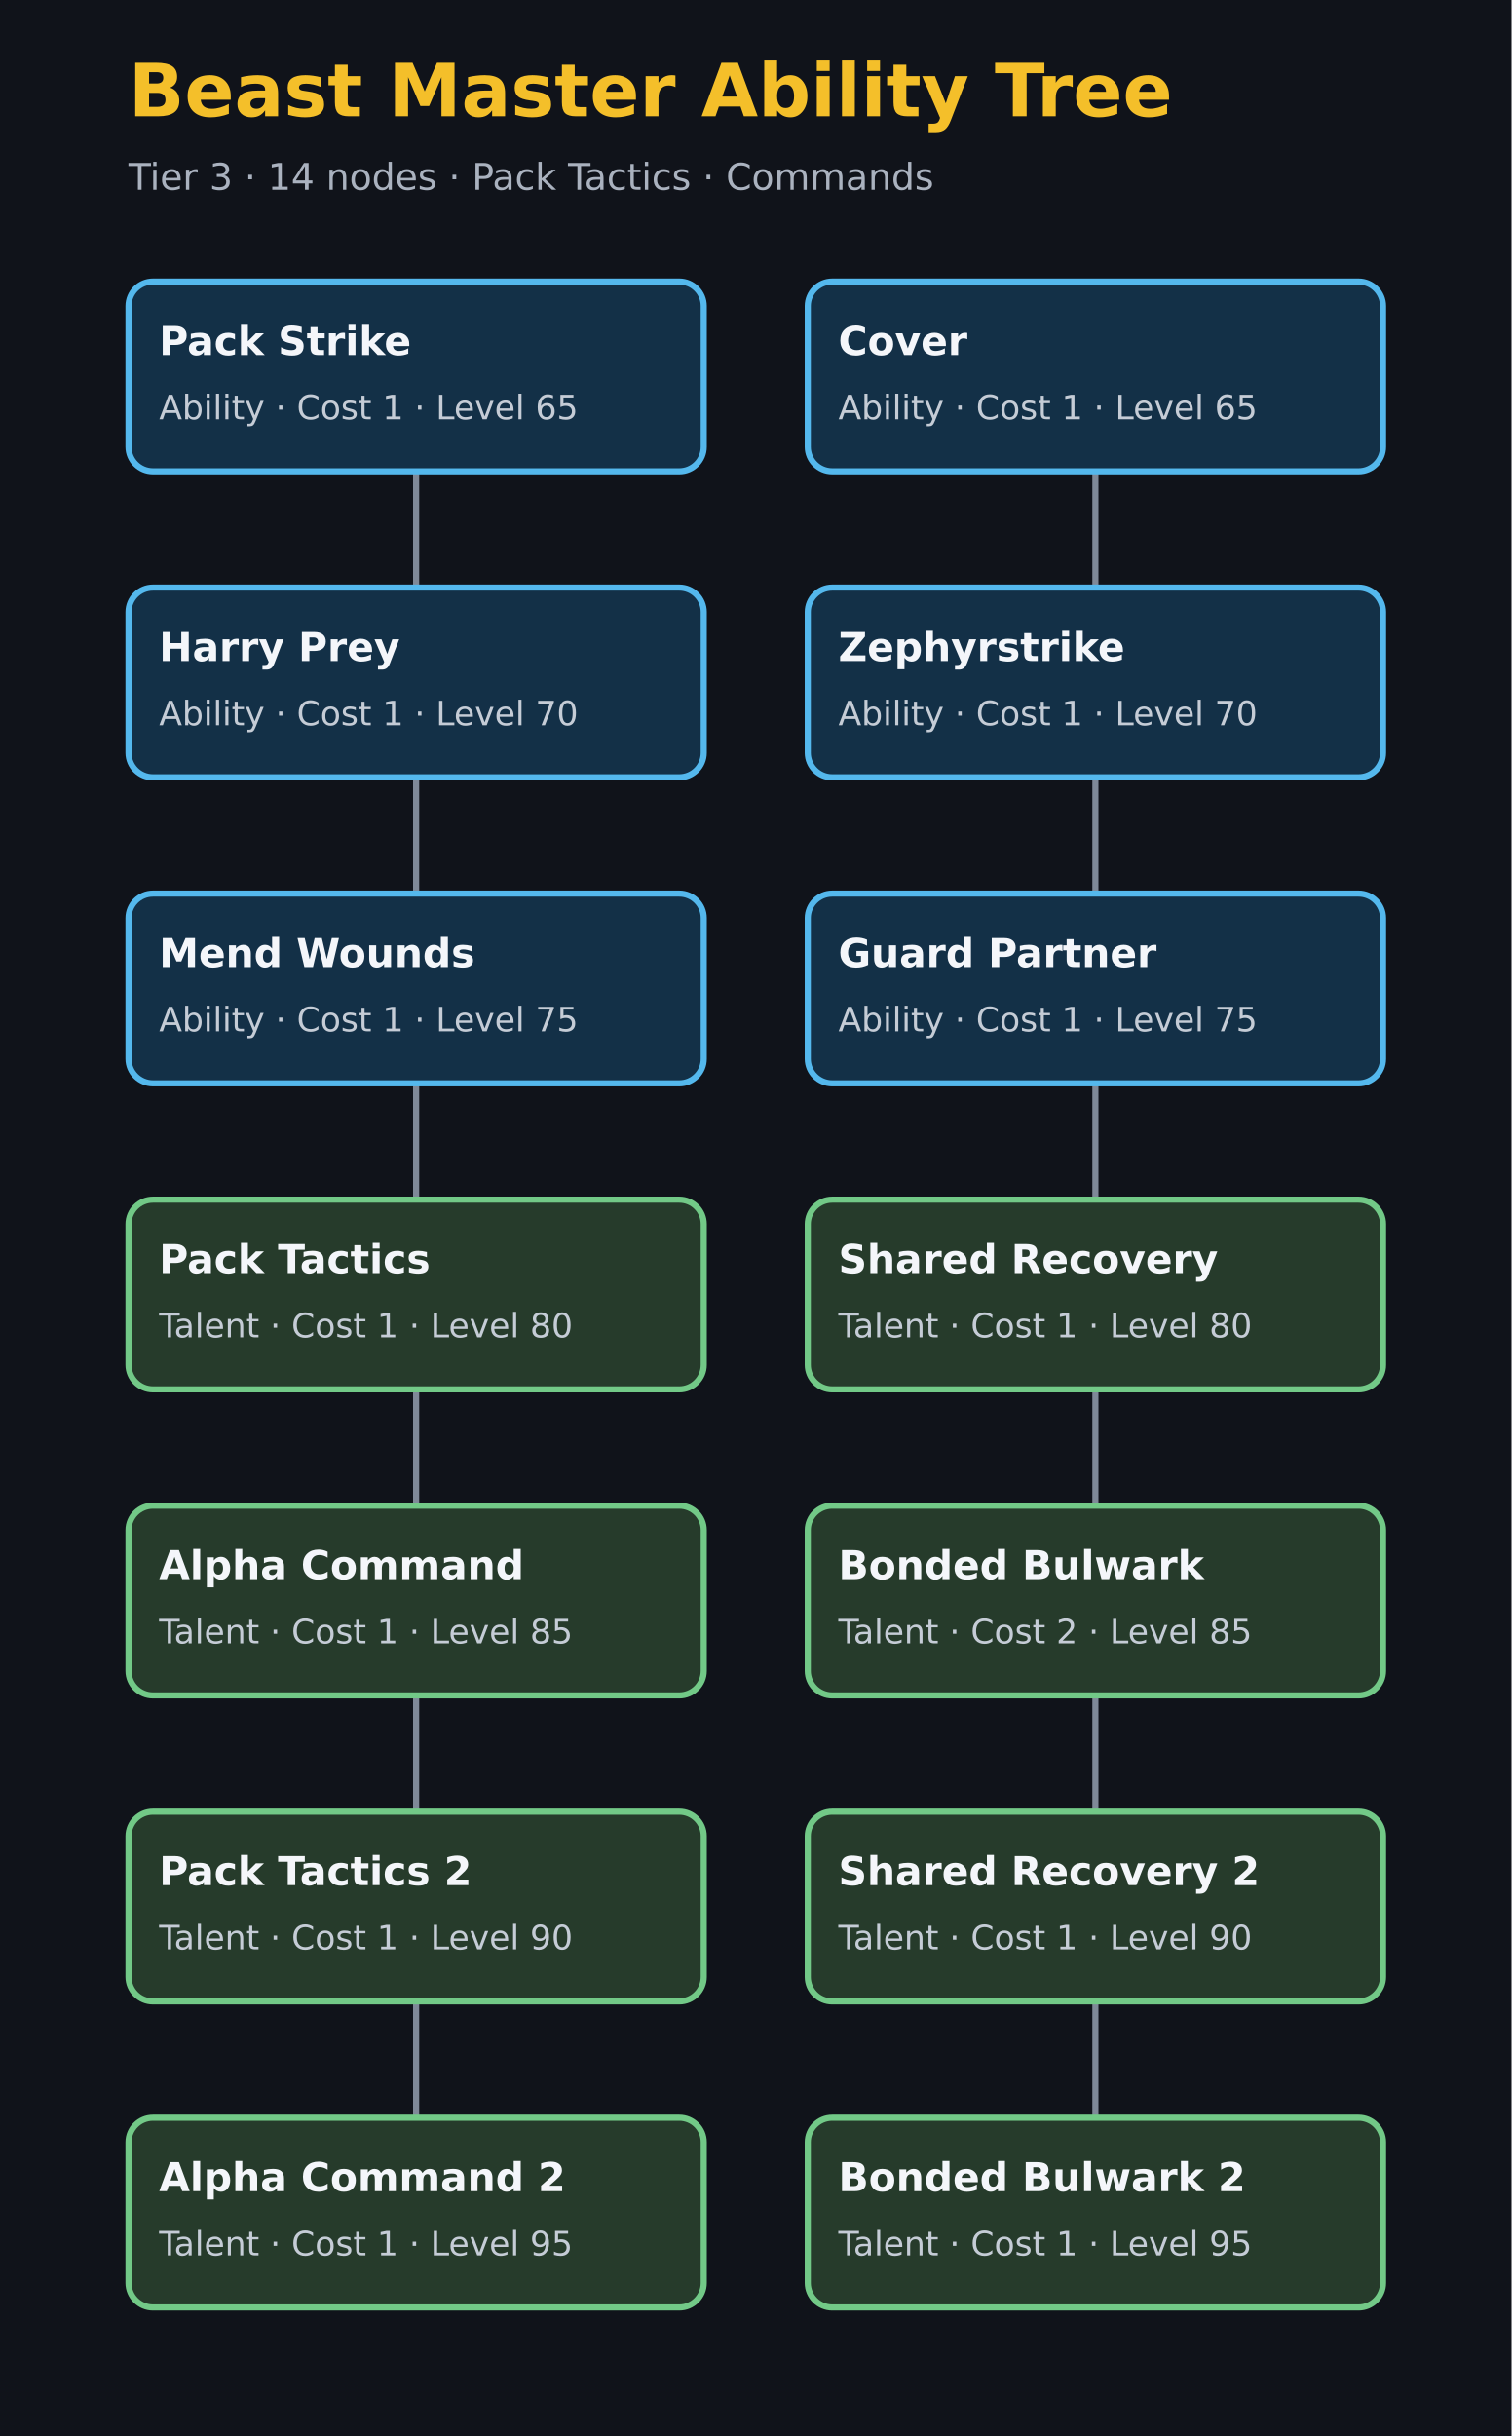
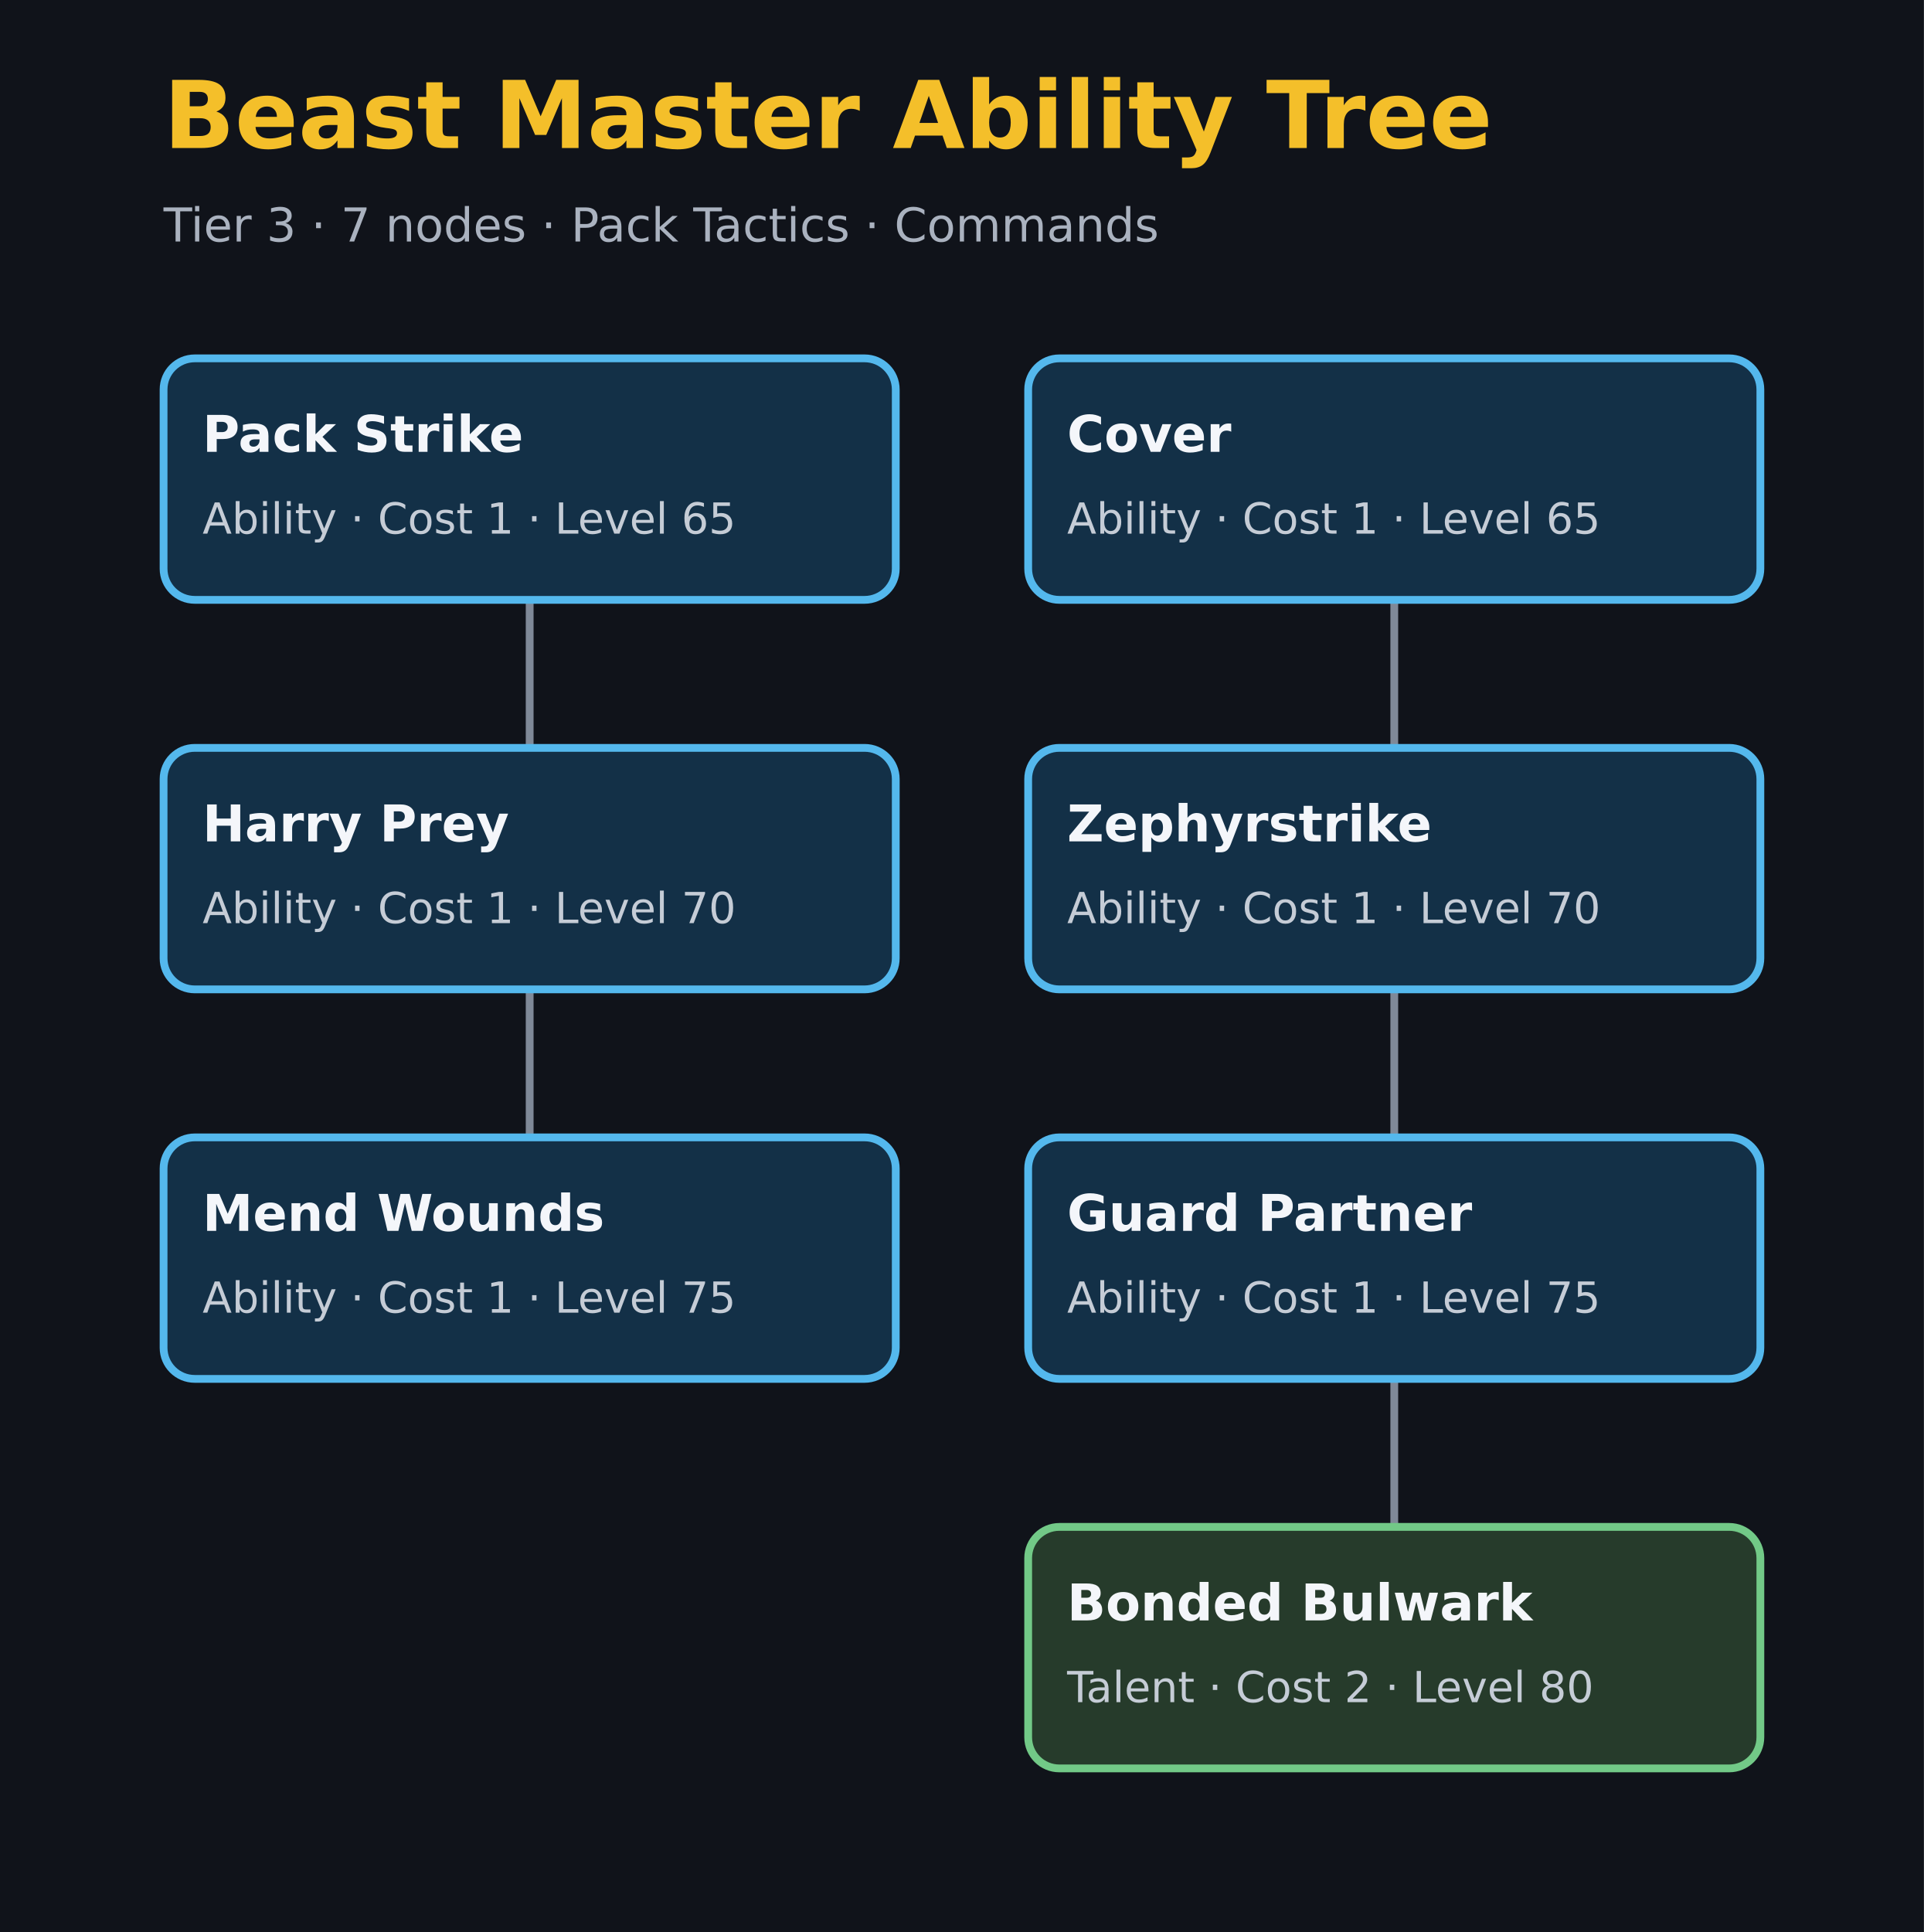
- <svg xmlns="http://www.w3.org/2000/svg" width="494" height="796" viewBox="0 0 494 796">
+ <svg xmlns="http://www.w3.org/2000/svg" width="494" height="496" viewBox="0 0 494 496">
  <style>
text{font-family:DejaVu Sans,Arial,sans-serif}
.title{fill:#f4bf2a;font-size:24px;font-weight:700}
.meta{fill:#aab2bf;font-size:12px}
.name{fill:#f4f6fa;font-size:13px;font-weight:700}
.detail{fill:#c5ccd6;font-size:11px}
.resource{fill:#e6bfdc;font-size:9px;font-weight:700}
.edge{fill:none;stroke:#7f8998;stroke-width:2}
.promotion-edge{fill:none;stroke:#c59d3d;stroke-width:3}
</style>
-   <rect width="494" height="796" fill="#10131a" />
+   <rect width="494" height="496" fill="#10131a" />
  <text class="title" x="42" y="38">Beast Master Ability Tree</text>
-   <text class="meta" x="42" y="62">Tier 3 · 14 nodes · Pack Tactics · Commands</text>
+   <text class="meta" x="42" y="62">Tier 3 · 7 nodes · Pack Tactics · Commands</text>
  <path class="edge" d="M 358.0 123.0 V 173.0 H 358.0 V 223.0" />
  <path class="edge" d="M 358.0 223.0 V 273.0 H 358.0 V 323.0" />
  <path class="edge" d="M 136.0 123.0 V 173.0 H 136.0 V 223.0" />
  <path class="edge" d="M 136.0 223.0 V 273.0 H 136.0 V 323.0" />
-   <path class="edge" d="M 136.0 323.0 V 373.0 H 136.0 V 423.0" />
  <path class="edge" d="M 358.0 323.0 V 373.0 H 358.0 V 423.0" />
-   <path class="edge" d="M 136.0 423.0 V 473.0 H 136.0 V 523.0" />
-   <path class="edge" d="M 358.0 423.0 V 473.0 H 358.0 V 523.0" />
-   <path class="edge" d="M 136.0 523.0 V 573.0 H 136.0 V 623.0" />
-   <path class="edge" d="M 358.0 523.0 V 573.0 H 358.0 V 623.0" />
-   <path class="edge" d="M 136.0 623.0 V 673.0 H 136.0 V 723.0" />
-   <path class="edge" d="M 358.0 623.0 V 673.0 H 358.0 V 723.0" />
  <rect x="264.0" y="92.0" width="188" height="62" rx="8" fill="#133047" stroke="#54b8ed" stroke-width="2" />
  <text class="name" x="274.0" y="116.0">Cover</text>
  <text class="detail" x="274.0" y="137.0">Ability · Cost 1 · Level 65</text>
  <rect x="264.0" y="192.0" width="188" height="62" rx="8" fill="#133047" stroke="#54b8ed" stroke-width="2" />
  <text class="name" x="274.0" y="216.0">Zephyrstrike</text>
  <text class="detail" x="274.0" y="237.0">Ability · Cost 1 · Level 70</text>
  <rect x="42.0" y="92.0" width="188" height="62" rx="8" fill="#133047" stroke="#54b8ed" stroke-width="2" />
  <text class="name" x="52.0" y="116.0">Pack Strike</text>
  <text class="detail" x="52.0" y="137.0">Ability · Cost 1 · Level 65</text>
  <rect x="264.0" y="292.0" width="188" height="62" rx="8" fill="#133047" stroke="#54b8ed" stroke-width="2" />
  <text class="name" x="274.0" y="316.0">Guard Partner</text>
  <text class="detail" x="274.0" y="337.0">Ability · Cost 1 · Level 75</text>
  <rect x="42.0" y="192.0" width="188" height="62" rx="8" fill="#133047" stroke="#54b8ed" stroke-width="2" />
  <text class="name" x="52.0" y="216.0">Harry Prey</text>
  <text class="detail" x="52.0" y="237.0">Ability · Cost 1 · Level 70</text>
  <rect x="42.0" y="292.0" width="188" height="62" rx="8" fill="#133047" stroke="#54b8ed" stroke-width="2" />
  <text class="name" x="52.0" y="316.0">Mend Wounds</text>
  <text class="detail" x="52.0" y="337.0">Ability · Cost 1 · Level 75</text>
-   <rect x="42.0" y="392.0" width="188" height="62" rx="8" fill="#263b2b" stroke="#72c987" stroke-width="2" />
-   <text class="name" x="52.0" y="416.0">Pack Tactics</text>
-   <text class="detail" x="52.0" y="437.0">Talent · Cost 1 · Level 80</text>
  <rect x="264.0" y="392.0" width="188" height="62" rx="8" fill="#263b2b" stroke="#72c987" stroke-width="2" />
-   <text class="name" x="274.0" y="416.0">Shared Recovery</text>
-   <text class="detail" x="274.0" y="437.0">Talent · Cost 1 · Level 80</text>
-   <rect x="42.0" y="492.0" width="188" height="62" rx="8" fill="#263b2b" stroke="#72c987" stroke-width="2" />
-   <text class="name" x="52.0" y="516.0">Alpha Command</text>
-   <text class="detail" x="52.0" y="537.0">Talent · Cost 1 · Level 85</text>
-   <rect x="264.0" y="492.0" width="188" height="62" rx="8" fill="#263b2b" stroke="#72c987" stroke-width="2" />
-   <text class="name" x="274.0" y="516.0">Bonded Bulwark</text>
-   <text class="detail" x="274.0" y="537.0">Talent · Cost 2 · Level 85</text>
-   <rect x="42.0" y="592.0" width="188" height="62" rx="8" fill="#263b2b" stroke="#72c987" stroke-width="2" />
-   <text class="name" x="52.0" y="616.0">Pack Tactics 2</text>
-   <text class="detail" x="52.0" y="637.0">Talent · Cost 1 · Level 90</text>
-   <rect x="264.0" y="592.0" width="188" height="62" rx="8" fill="#263b2b" stroke="#72c987" stroke-width="2" />
-   <text class="name" x="274.0" y="616.0">Shared Recovery 2</text>
-   <text class="detail" x="274.0" y="637.0">Talent · Cost 1 · Level 90</text>
-   <rect x="42.0" y="692.0" width="188" height="62" rx="8" fill="#263b2b" stroke="#72c987" stroke-width="2" />
-   <text class="name" x="52.0" y="716.0">Alpha Command 2</text>
-   <text class="detail" x="52.0" y="737.0">Talent · Cost 1 · Level 95</text>
-   <rect x="264.0" y="692.0" width="188" height="62" rx="8" fill="#263b2b" stroke="#72c987" stroke-width="2" />
-   <text class="name" x="274.0" y="716.0">Bonded Bulwark 2</text>
-   <text class="detail" x="274.0" y="737.0">Talent · Cost 1 · Level 95</text>
+   <text class="name" x="274.0" y="416.0">Bonded Bulwark</text>
+   <text class="detail" x="274.0" y="437.0">Talent · Cost 2 · Level 80</text>
</svg>
